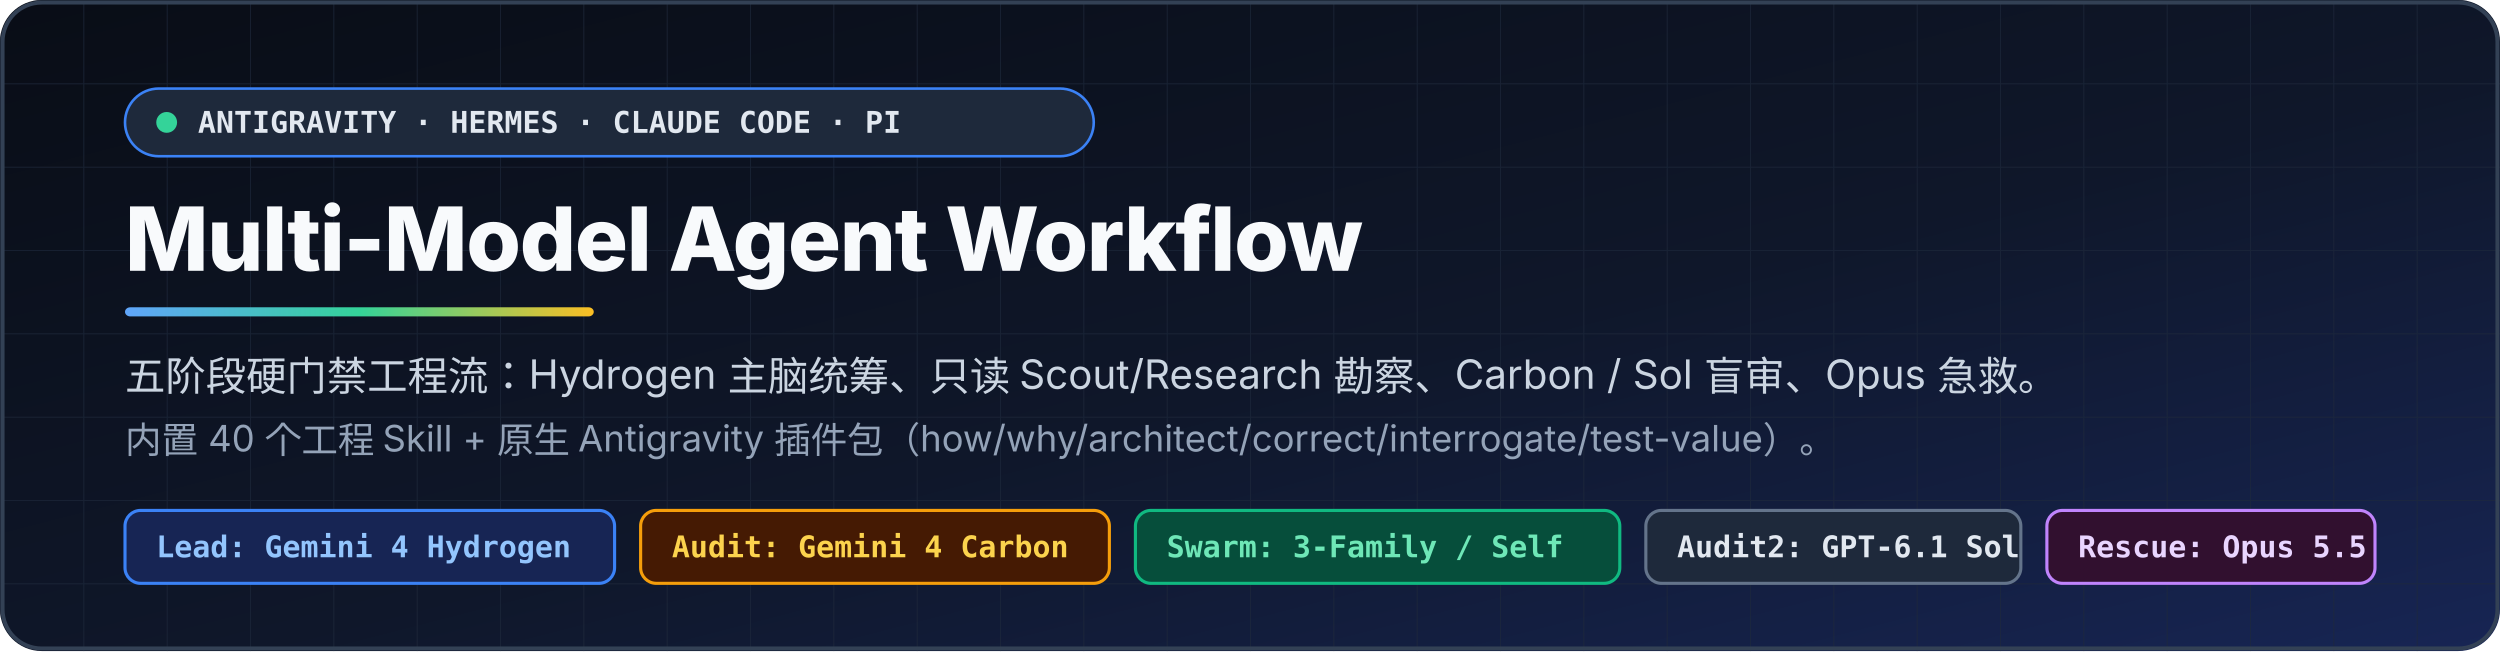
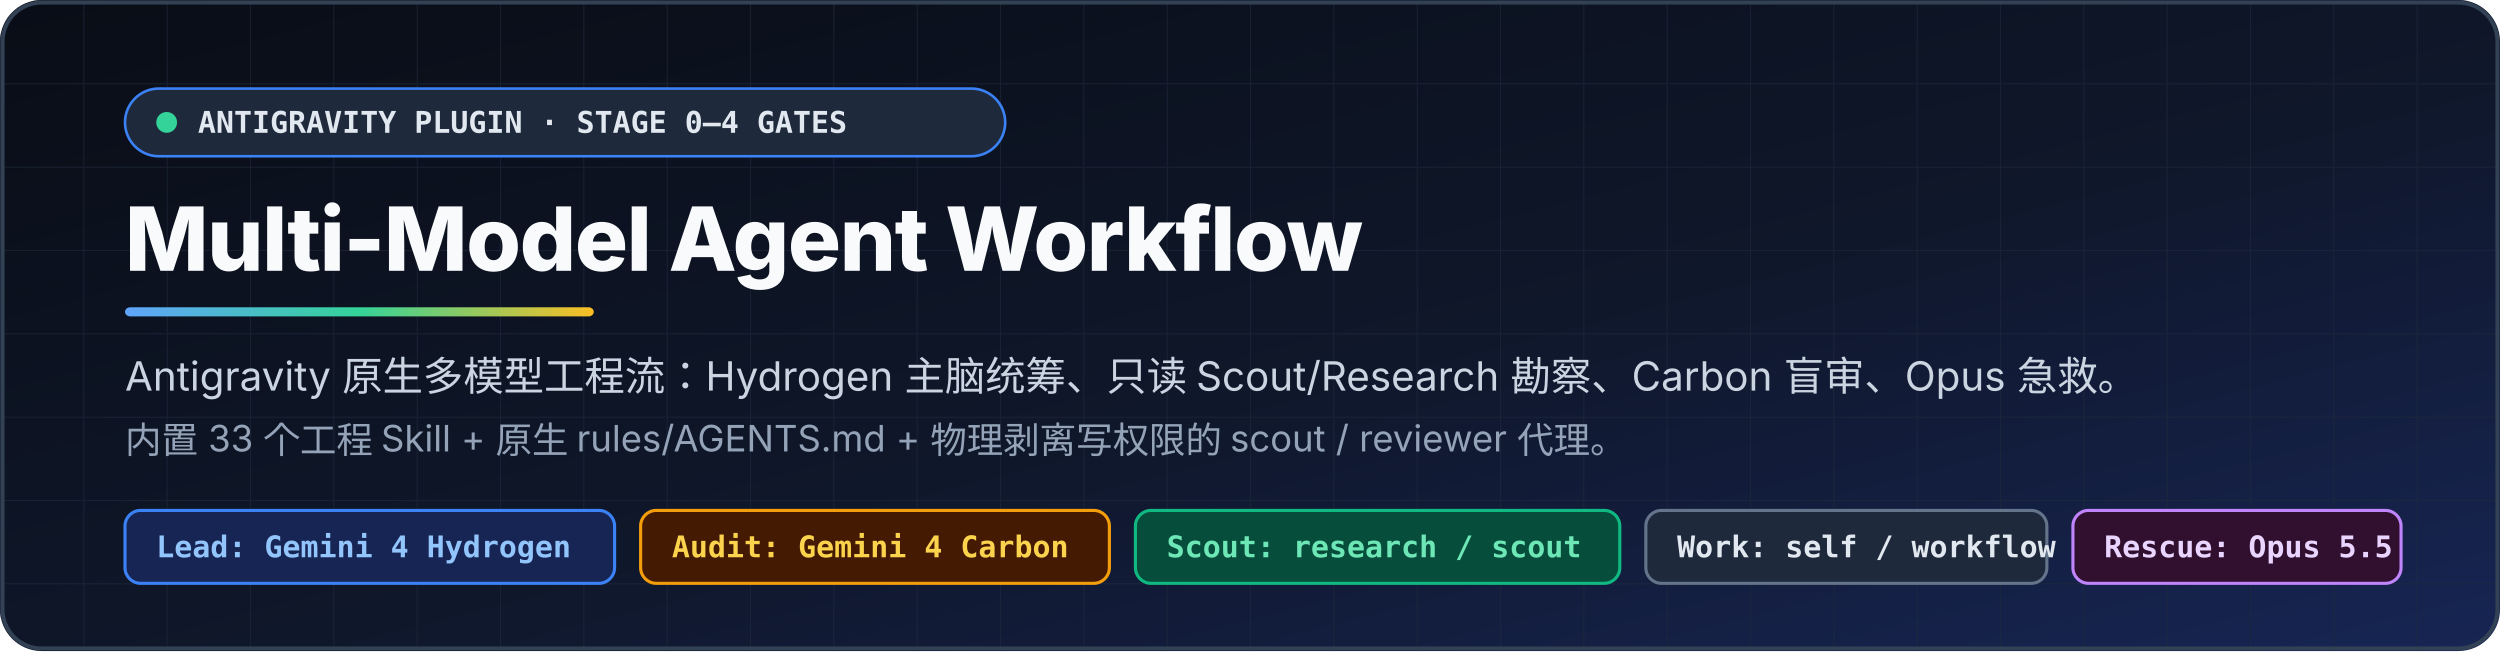
<svg xmlns="http://www.w3.org/2000/svg" viewBox="0 0 960 250" role="img" aria-labelledby="hero-title hero-desc">
  <defs>
    <linearGradient id="bgGrad" x1="0%" y1="0%" x2="100%" y2="100%">
      <stop offset="0%" stop-color="#090d16" />
      <stop offset="55%" stop-color="#0f172a" />
      <stop offset="100%" stop-color="#172554" />
    </linearGradient>
    <linearGradient id="accentGrad" x1="0%" y1="0%" x2="100%" y2="0%">
      <stop offset="0%" stop-color="#60a5fa" />
      <stop offset="50%" stop-color="#34d399" />
      <stop offset="100%" stop-color="#fbbf24" />
    </linearGradient>
    <pattern id="grid" width="32" height="32" patternUnits="userSpaceOnUse">
      <path d="M 32 0 L 0 0 0 32" fill="none" stroke="#1e293b" stroke-width="0.75" />
    </pattern>
  </defs>
  <rect width="960" height="250" rx="16" fill="url(#bgGrad)" />
  <rect width="960" height="250" rx="16" fill="url(#grid)" opacity="0.65" />
  <rect x="1" y="1" width="958" height="248" rx="15" fill="none" stroke="#334155" stroke-width="1.5" />
-   <rect x="48" y="34" width="372" height="26" rx="13" fill="#1e293b" stroke="#3b82f6" stroke-width="1" />
+   <rect x="48" y="34" width="338" height="26" rx="13" fill="#1e293b" stroke="#3b82f6" stroke-width="1" />
  <circle cx="64" cy="47" r="4" fill="#34d399" />
-   <text x="76" y="51" font-family="SFMono-Regular, Consolas, Menlo, monospace" font-size="11.5" font-weight="600" fill="#e2e8f0">ANTIGRAVITY · HERMES · CLAUDE CODE · PI</text>
+   <text x="76" y="51" font-family="SFMono-Regular, Consolas, Menlo, monospace" font-size="11.5" font-weight="600" fill="#e2e8f0">ANTIGRAVITY PLUGIN · STAGE 0–4 GATES</text>
  <text x="48" y="104" font-family="-apple-system, BlinkMacSystemFont, 'Segoe UI', Inter, Roboto, sans-serif" font-size="34" font-weight="800" fill="#f8fafc" letter-spacing="-0.5">Multi-Model Agent Workflow</text>
  <rect x="48" y="118" width="180" height="3.5" rx="2" fill="url(#accentGrad)" />
-   <text x="48" y="150" font-family="-apple-system, BlinkMacSystemFont, 'Segoe UI', Inter, Roboto, sans-serif" font-size="15.5" font-weight="400" fill="#cbd5e1">五阶段硬门禁工程流：Hydrogen 主脑统筹、只读 Scout/Research 勘察、Carbon / Sol 盲审、Opus 急救。</text>
-   <text x="48" y="174" font-family="-apple-system, BlinkMacSystemFont, 'Segoe UI', Inter, Roboto, sans-serif" font-size="14" font-weight="400" fill="#94a3b8">内置 40 个工程 Skill + 原生 Antigravity 插件包（how/why/architect/correct/interrogate/test-value）。</text>
+   <text x="48" y="150" font-family="-apple-system, BlinkMacSystemFont, 'Segoe UI', Inter, Roboto, sans-serif" font-size="15.5" font-weight="400" fill="#cbd5e1">Antigravity 原生多模型工程流：Hydrogen 主脑统筹、只读 Scout/Research 勘察、Carbon 盲审、Opus 急救。</text>
+   <text x="48" y="174" font-family="-apple-system, BlinkMacSystemFont, 'Segoe UI', Inter, Roboto, sans-serif" font-size="14" font-weight="400" fill="#94a3b8">内置 33 个工程 Skill + 原生 rules/AGENTS.md + 物理剥离写权限的 scout / reviewer 代理。</text>
  <g transform="translate(48, 196)">
    <rect x="0" y="0" width="188" height="28" rx="6" fill="#172554" stroke="#3b82f6" stroke-width="1.2" />
    <text x="12" y="18" font-family="SFMono-Regular, Consolas, monospace" font-size="11.5" font-weight="600" fill="#93c5fd">Lead: Gemini 4 Hydrogen</text>
    <rect x="198" y="0" width="180" height="28" rx="6" fill="#451a03" stroke="#f59e0b" stroke-width="1.2" />
    <text x="210" y="18" font-family="SFMono-Regular, Consolas, monospace" font-size="11.5" font-weight="600" fill="#fcd34d">Audit: Gemini 4 Carbon</text>
    <rect x="388" y="0" width="186" height="28" rx="6" fill="#064e3b" stroke="#10b981" stroke-width="1.2" />
-     <text x="400" y="18" font-family="SFMono-Regular, Consolas, monospace" font-size="11.5" font-weight="600" fill="#6ee7b7">Swarm: 3-Family / Self</text>
-     <rect x="584" y="0" width="144" height="28" rx="6" fill="#1e293b" stroke="#64748b" stroke-width="1.2" />
-     <text x="596" y="18" font-family="SFMono-Regular, Consolas, monospace" font-size="11.5" font-weight="600" fill="#e2e8f0">Audit2: GPT-6.1 Sol</text>
-     <rect x="738" y="0" width="126" height="28" rx="6" fill="#31102f" stroke="#c084fc" stroke-width="1.2" />
-     <text x="750" y="18" font-family="SFMono-Regular, Consolas, monospace" font-size="11.5" font-weight="600" fill="#e9d5ff">Rescue: Opus 5.5</text>
+     <text x="400" y="18" font-family="SFMono-Regular, Consolas, monospace" font-size="11.5" font-weight="600" fill="#6ee7b7">Scout: research / scout</text>
+     <rect x="584" y="0" width="154" height="28" rx="6" fill="#1e293b" stroke="#64748b" stroke-width="1.2" />
+     <text x="596" y="18" font-family="SFMono-Regular, Consolas, monospace" font-size="11.5" font-weight="600" fill="#e2e8f0">Work: self / workflow</text>
+     <rect x="748" y="0" width="126" height="28" rx="6" fill="#31102f" stroke="#c084fc" stroke-width="1.2" />
+     <text x="760" y="18" font-family="SFMono-Regular, Consolas, monospace" font-size="11.5" font-weight="600" fill="#e9d5ff">Rescue: Opus 5.5</text>
  </g>
</svg>
